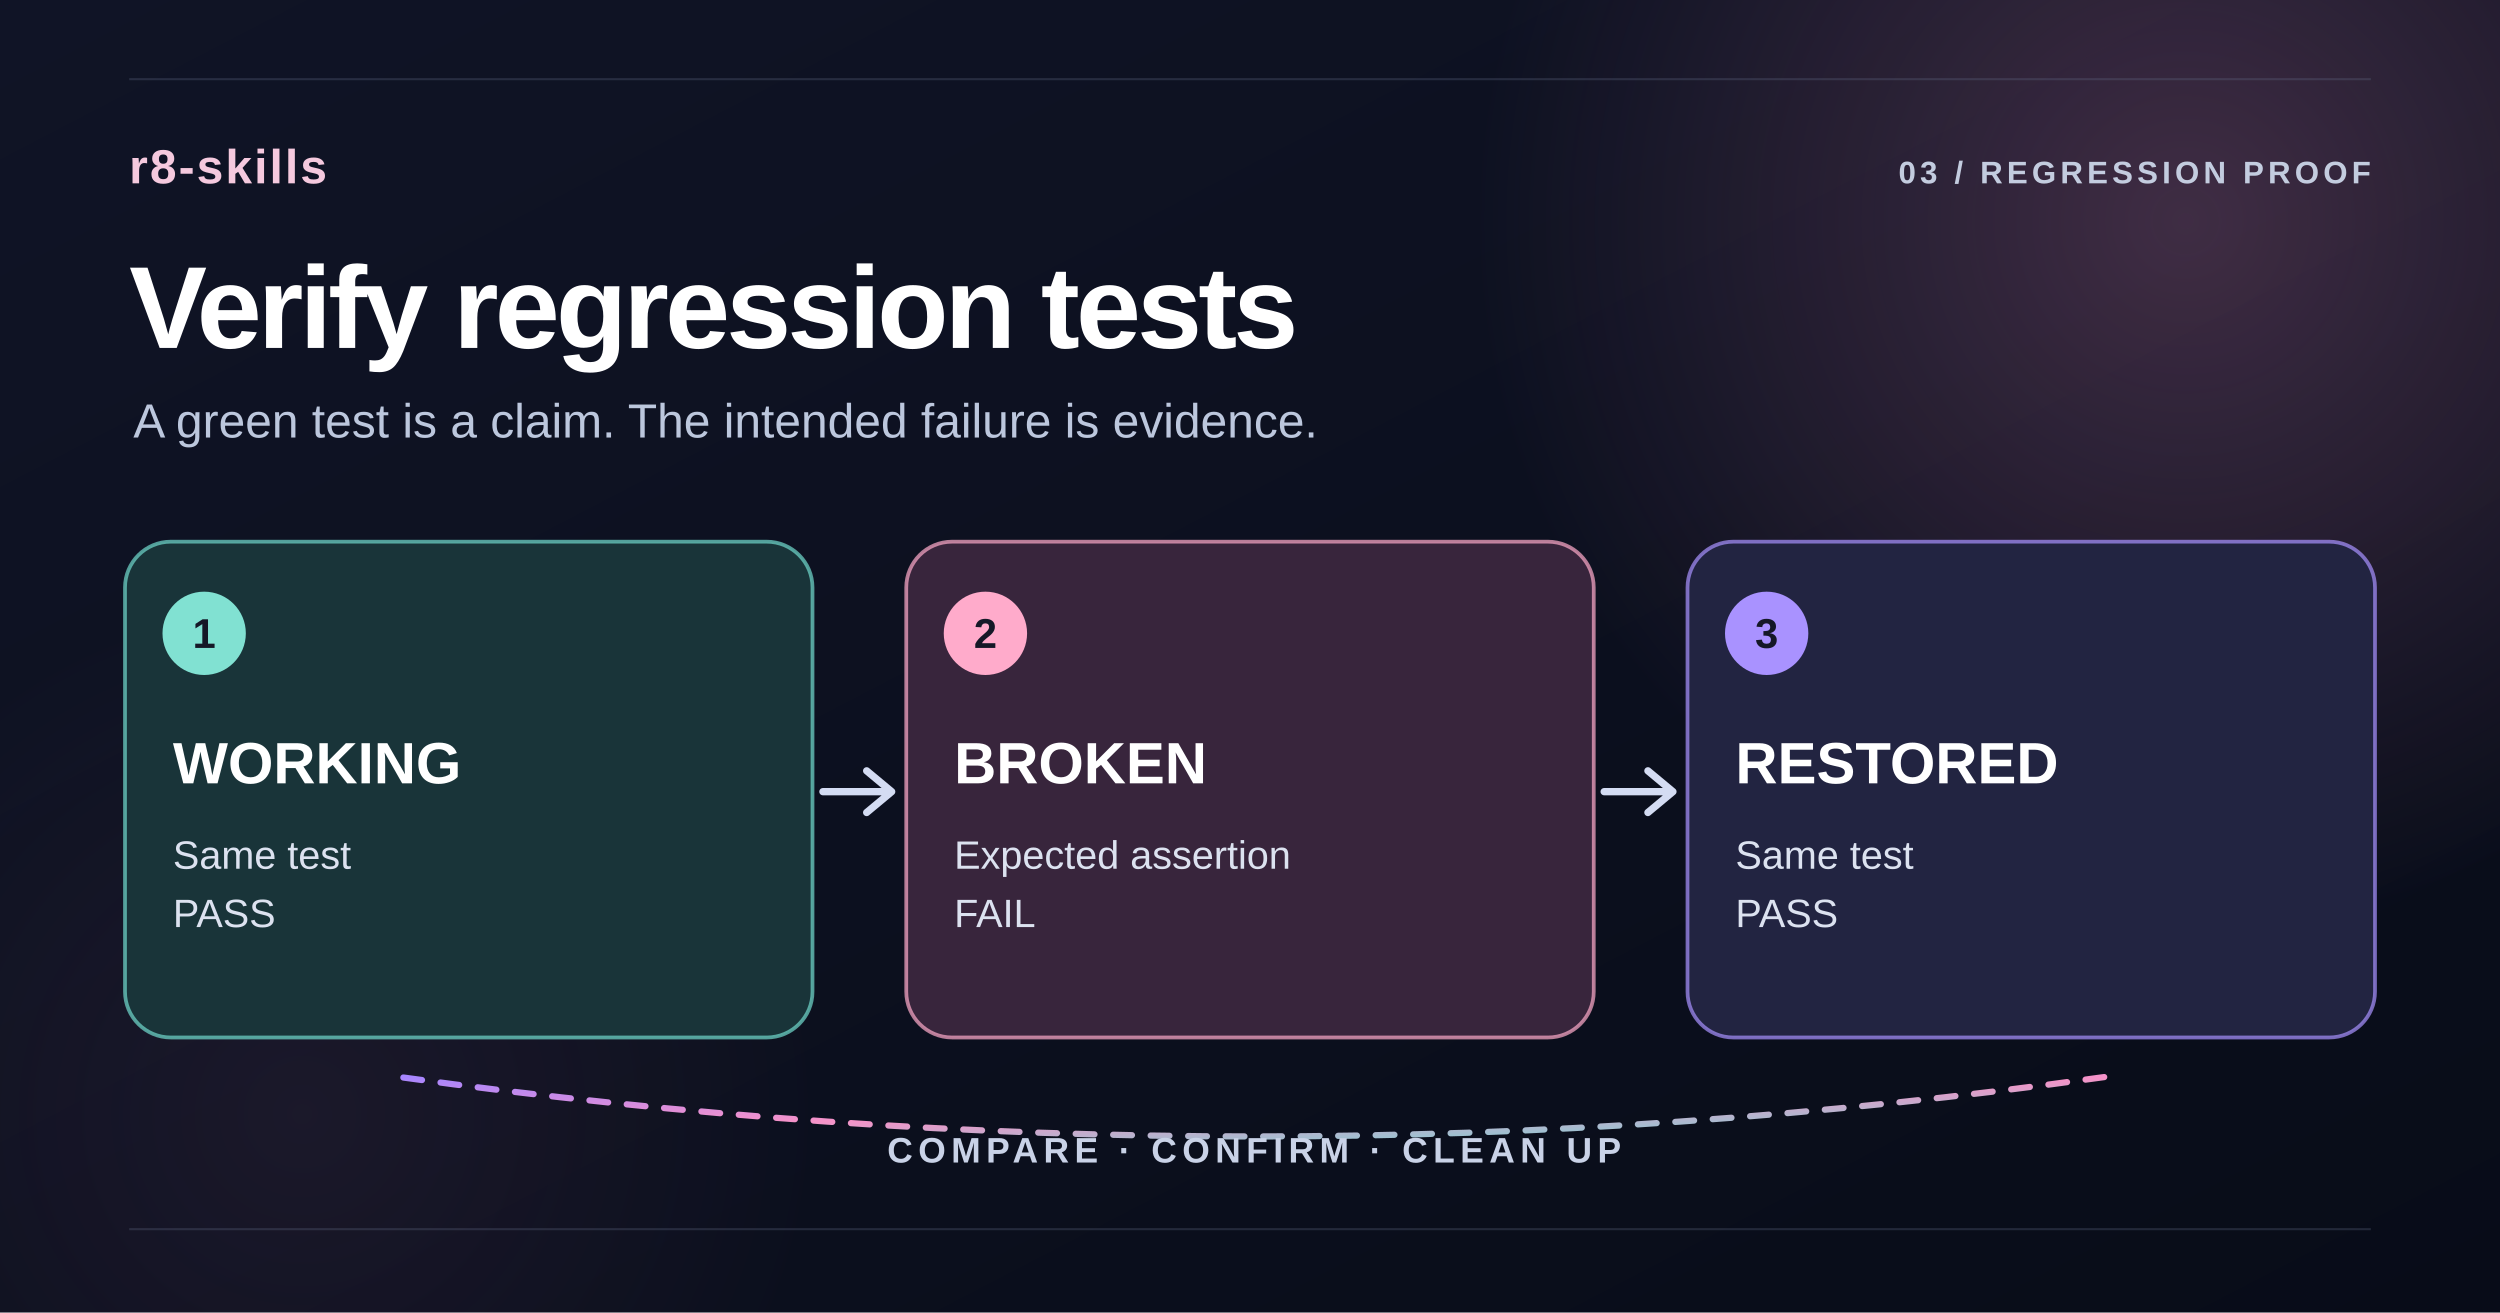
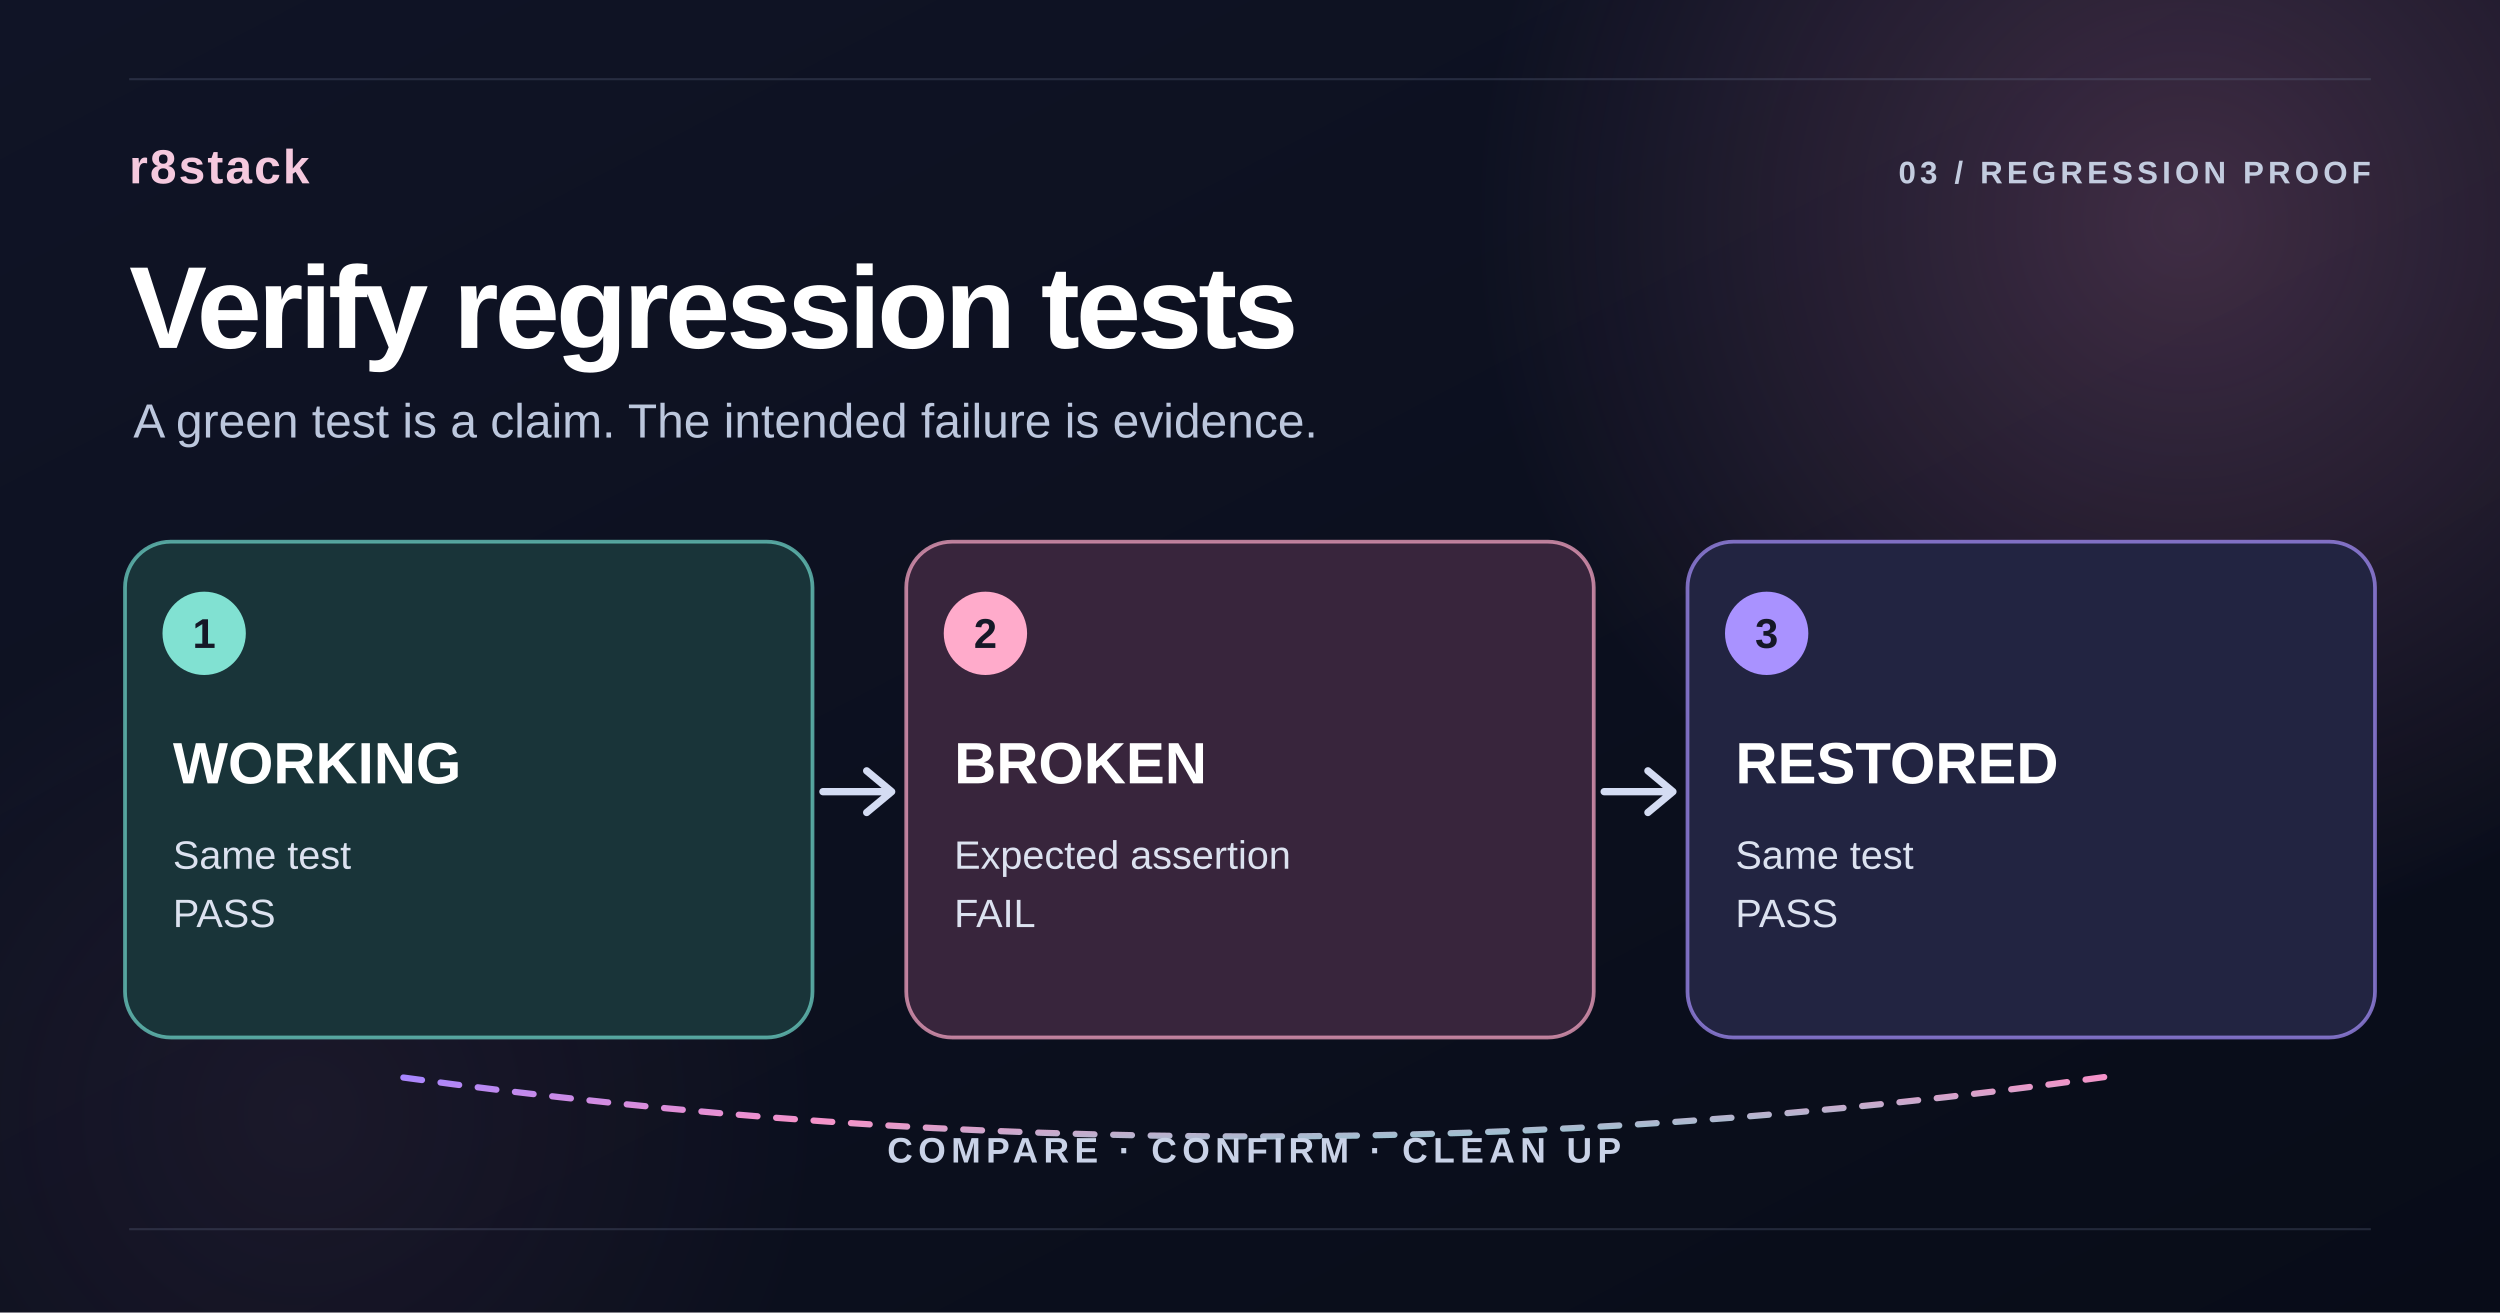
<svg xmlns="http://www.w3.org/2000/svg" viewBox="0 0 1200 630" width="1200" height="630" role="img" aria-labelledby="title description">
  <defs>
    <linearGradient id="background" x1="0" y1="0" x2="1" y2="1">
      <stop offset="0%" stop-color="#101426" />
      <stop offset="100%" stop-color="#080c18" />
    </linearGradient>
    <linearGradient id="edge" x1="0" y1="0" x2="1" y2="1">
      <stop offset="0%" stop-color="#a786ff" />
      <stop offset="50%" stop-color="#f692c8" />
      <stop offset="100%" stop-color="#65dfd6" />
    </linearGradient>
    <radialGradient id="glow">
      <stop offset="0%" stop-color="#f692c8" stop-opacity=".22" />
      <stop offset="100%" stop-color="#f692c8" stop-opacity="0" />
    </radialGradient>
  </defs>
  <rect width="1200" height="630" fill="url(#background)" />
  <circle cx="1050" cy="105" r="345" fill="url(#glow)" />
  <circle cx="145" cy="535" r="250" fill="url(#glow)" opacity=".3" />
  <path d="M62 38h1076M62 590h1076" stroke="#64708c" stroke-opacity=".28" />
-   <text x="62" y="88" fill="#f5c9de" font-size="23" font-family="Arial,Helvetica,sans-serif" letter-spacing="1" font-weight="700">r8-skills</text>
+   <text x="62" y="88" fill="#f5c9de" font-size="23" font-family="Arial,Helvetica,sans-serif" letter-spacing="1" font-weight="700">r8stack</text>
  <text x="1138" y="88" fill="#c3ccdf" text-anchor="end" font-size="15" font-family="Arial,Helvetica,sans-serif" letter-spacing="2" font-weight="700">03 / REGRESSION PROOF</text>
  <text x="62" y="167" fill="#ffffff" font-size="56" font-family="Arial,Helvetica,sans-serif" font-weight="800" letter-spacing="-1.8">Verify regression tests</text>
  <text x="64" y="210" fill="#bcc7dd" font-size="23" font-family="Arial,Helvetica,sans-serif">A green test is a claim. The intended failure is evidence.</text>
  <g stroke-width="1.8">
    <rect x="60" y="260" width="330" height="238" rx="22" fill="#193439" stroke="#71dbce" stroke-opacity=".7" />
    <rect x="435" y="260" width="330" height="238" rx="22" fill="#38253c" stroke="#ffabcb" stroke-opacity=".7" />
    <rect x="810" y="260" width="330" height="238" rx="22" fill="#222441" stroke="#a992ff" stroke-opacity=".7" />
  </g>
  <g>
    <circle cx="98" cy="304" r="20" fill="#81e1d2" />
    <circle cx="473" cy="304" r="20" fill="#ffabcb" />
    <circle cx="848" cy="304" r="20" fill="#a992ff" />
  </g>
  <g fill="#151827" font-family="Arial,Helvetica,sans-serif" font-weight="800" font-size="20" text-anchor="middle">
    <text x="98" y="311">1</text>
    <text x="473" y="311">2</text>
    <text x="848" y="311">3</text>
  </g>
  <g fill="#ffffff" font-family="Arial,Helvetica,sans-serif" font-size="28" font-weight="800">
    <text x="83" y="376">WORKING</text>
    <text x="458" y="376">BROKEN</text>
    <text x="833" y="376">RESTORED</text>
  </g>
  <g fill="#dce2f0" font-family="Arial,Helvetica,sans-serif" font-size="19">
    <text x="83" y="417">Same test</text>
    <text x="83" y="445">PASS</text>
    <text x="458" y="417">Expected assertion</text>
    <text x="458" y="445">FAIL</text>
    <text x="833" y="417">Same test</text>
    <text x="833" y="445">PASS</text>
  </g>
  <g fill="none" stroke="#d4dcf3" stroke-width="3.5" stroke-linecap="round" stroke-linejoin="round">
    <path d="M395 380h33m-12-10 12 10-12 10" />
    <path d="M770 380h33m-12-10 12 10-12 10" />
  </g>
  <path d="M1010 517 Q603 574 192 517" fill="none" stroke="url(#edge)" stroke-width="3" stroke-dasharray="9 9" stroke-linecap="round" />
  <text x="602" y="558" text-anchor="middle" fill="#c9d2e7" font-size="17" font-family="Arial,Helvetica,sans-serif" letter-spacing="2.6" font-weight="700">COMPARE · CONFIRM · CLEAN UP</text>
</svg>
